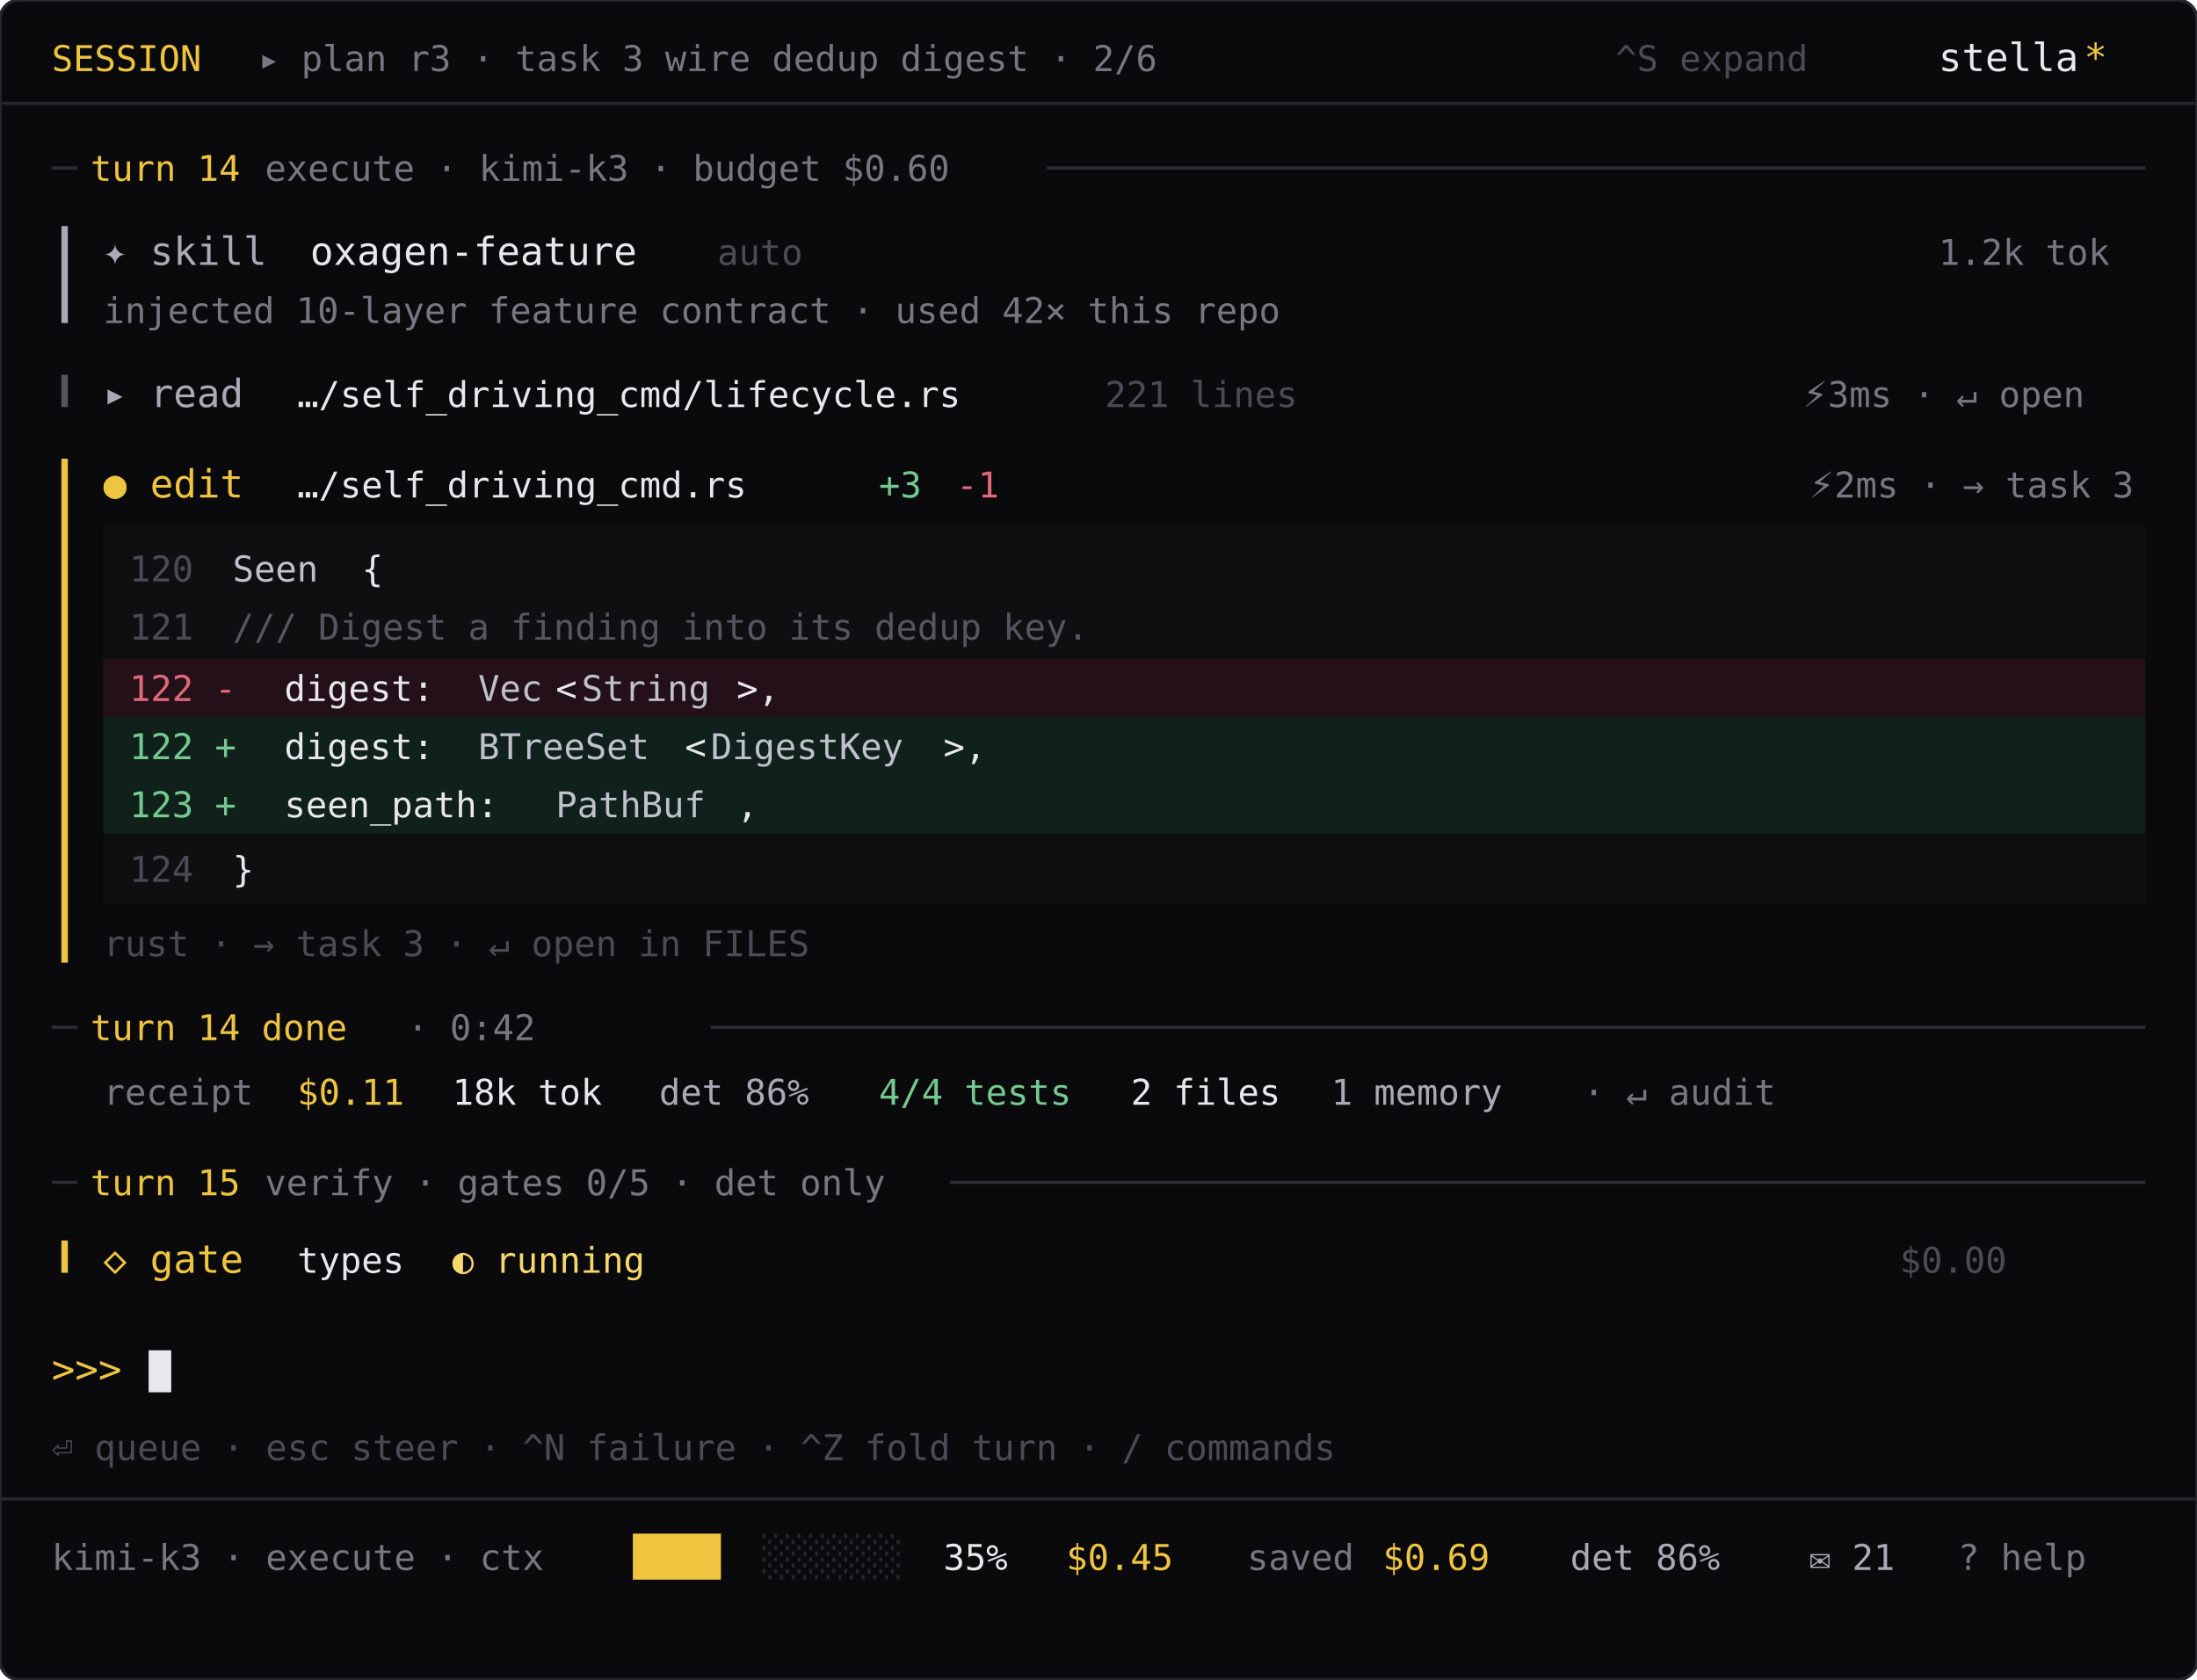
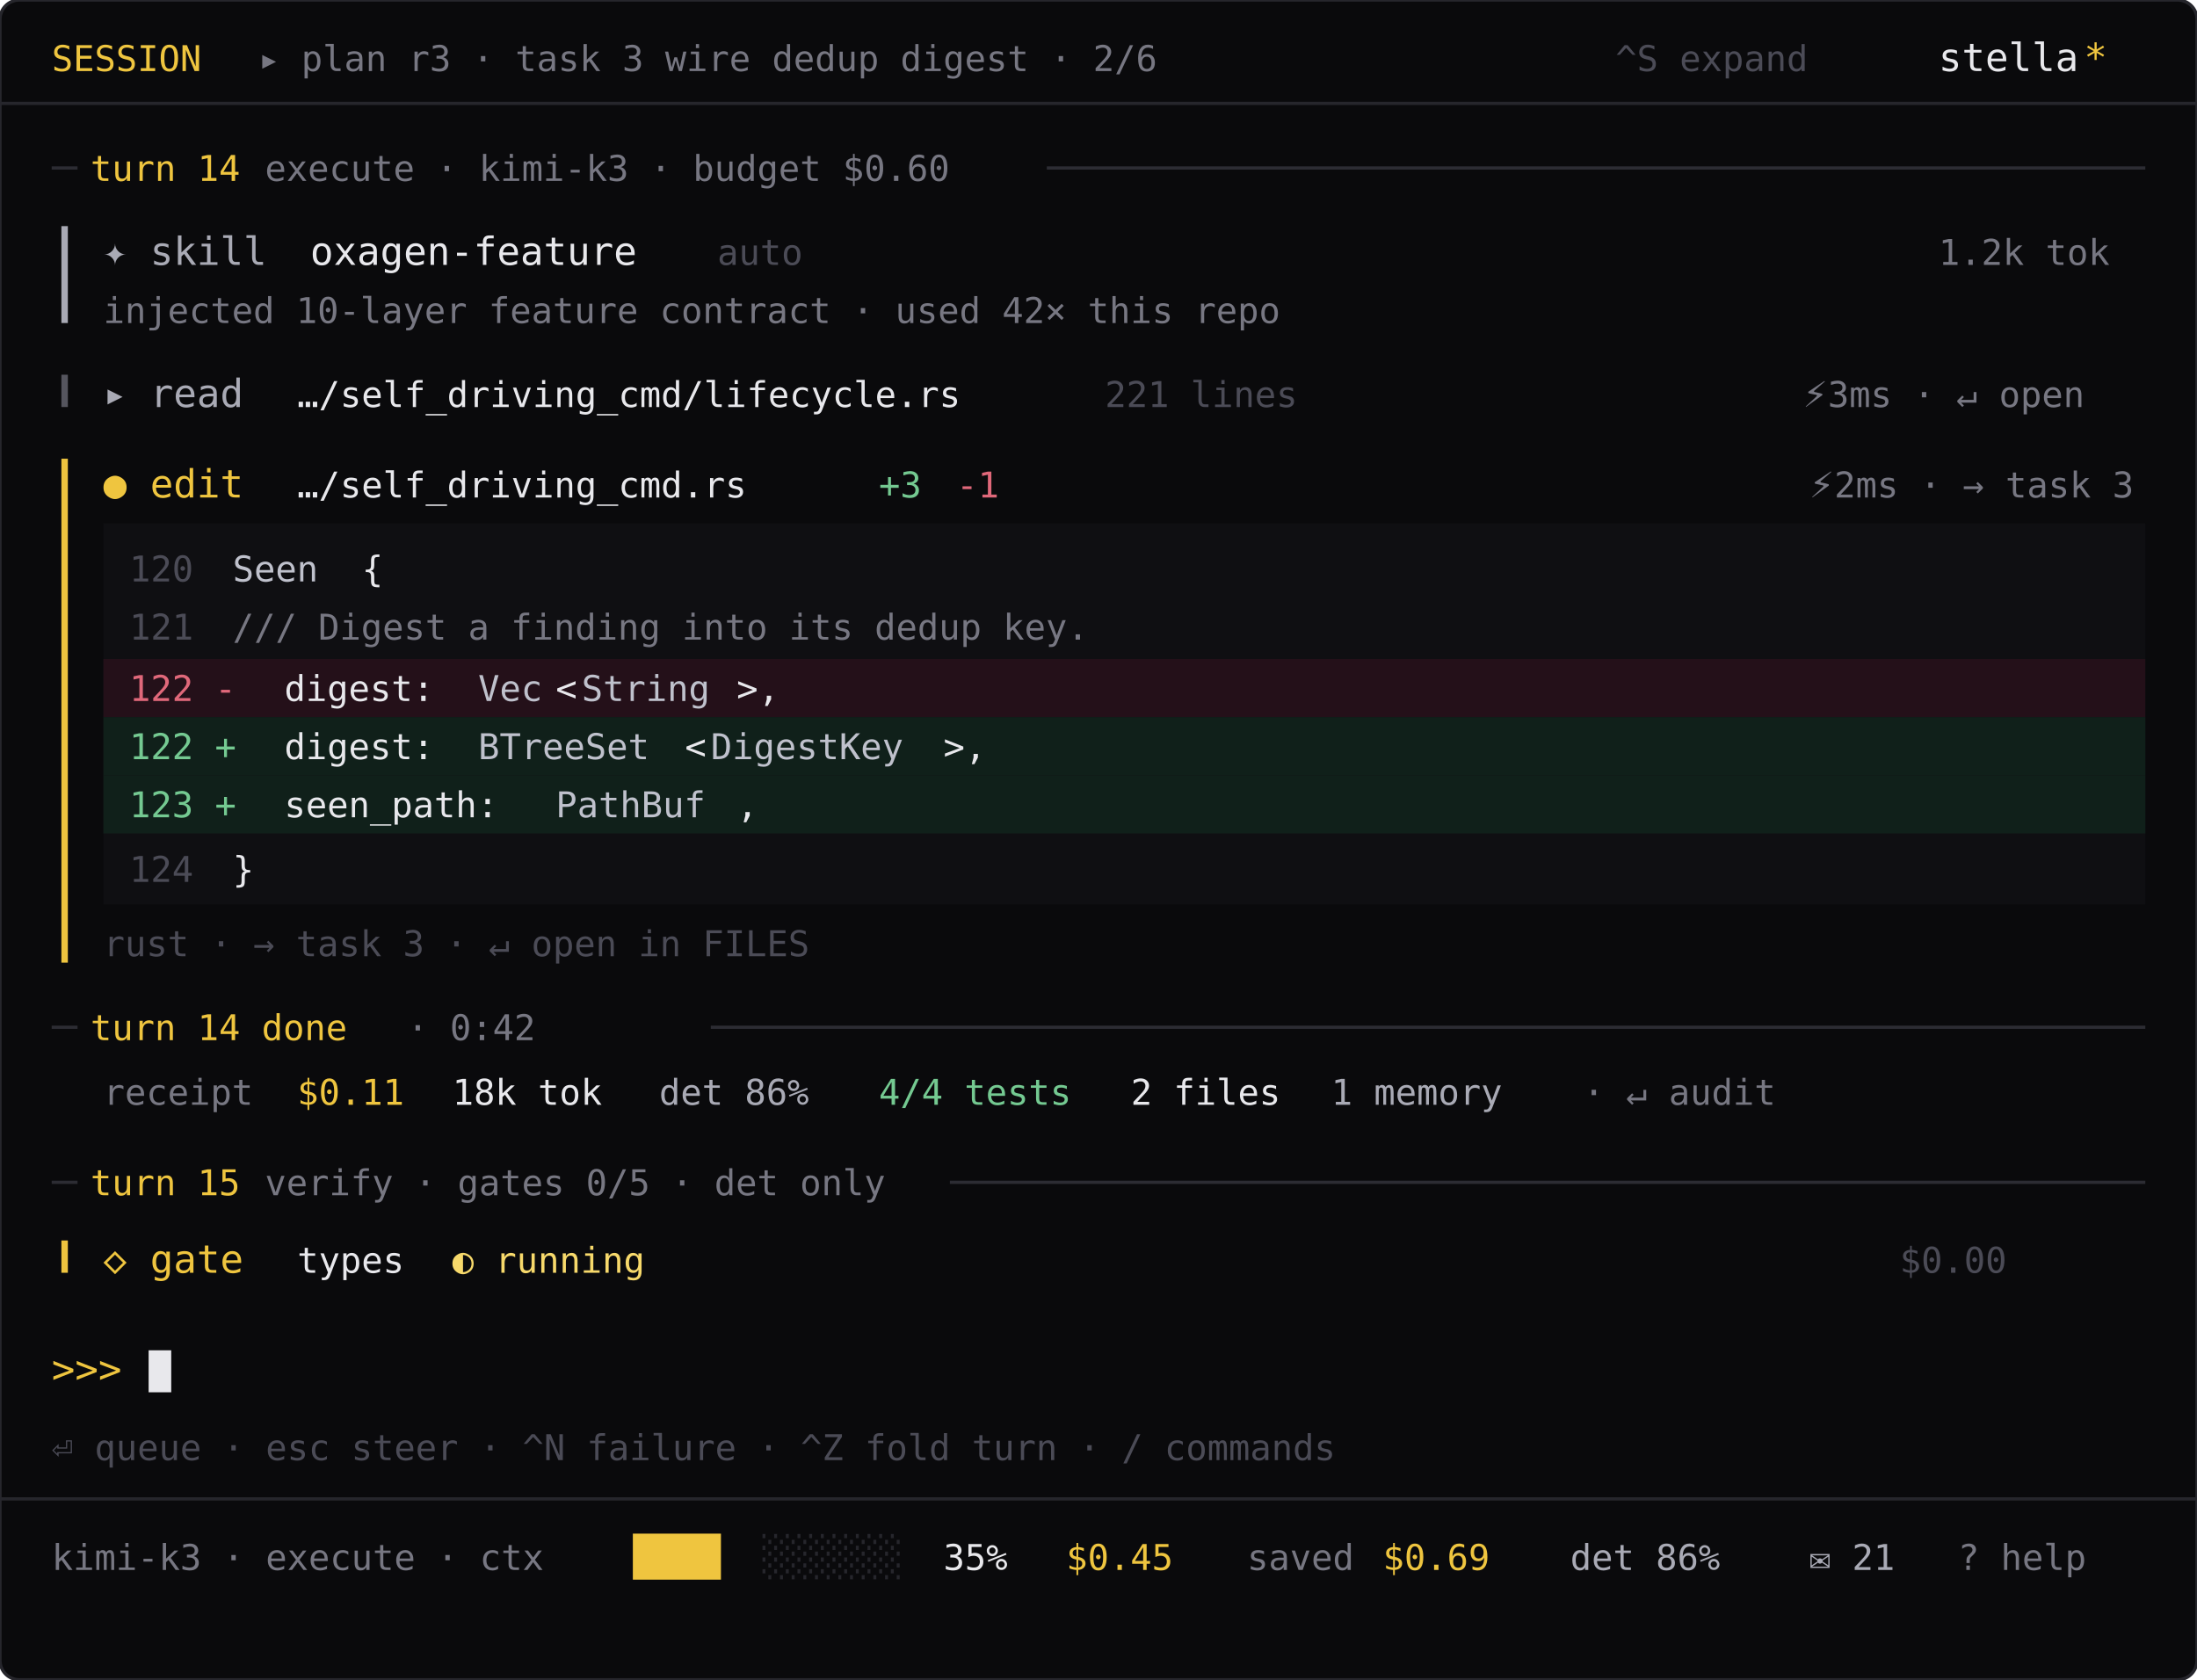
<svg xmlns="http://www.w3.org/2000/svg" viewBox="0 0 680 520" width="680" height="520" font-family="DejaVu Sans Mono, JetBrains Mono, monospace">
  <rect x="0" y="0" width="680" height="520" rx="6" fill="#0A0A0C" stroke="#26262C" stroke-width="1" />
  <text x="16" y="22" font-size="11" fill="#EFC53F" font-weight="500">SESSION</text>
  <text x="80" y="22" font-size="11" fill="#777782">▸ plan r3 · task 3 wire dedup digest · 2/6</text>
  <text x="500" y="22" font-size="11" fill="#4B4B56">^S expand</text>
  <text x="600" y="22" font-size="12" fill="#E8E8EC" font-weight="500">stella</text>
  <text x="645" y="22" font-size="12" fill="#EFC53F" font-weight="500">*</text>
  <line x1="0" y1="32" x2="680" y2="32" stroke="#26262C" stroke-width="1" />
  <line x1="16" y1="52" x2="664" y2="52" stroke="#2C2C33" stroke-width="1" />
  <rect x="24" y="44" width="300" height="14" fill="#0A0A0C" />
  <text x="28" y="56" font-size="11" fill="#EFC53F">turn 14</text>
  <text x="82" y="56" font-size="11" fill="#777782">execute · kimi-k3 · budget $0.60</text>
  <line x1="20" y1="70" x2="20" y2="100" stroke="#A9AAB5" stroke-width="2" />
  <text x="32" y="82" font-size="12" fill="#A9AAB5">✦ skill</text>
  <text x="96" y="82" font-size="12" fill="#E8E8EC">oxagen-feature</text>
  <text x="222" y="82" font-size="11" fill="#4B4B56">auto</text>
  <text x="600" y="82" font-size="11" fill="#777782">1.2k tok</text>
  <text x="32" y="100" font-size="11" fill="#777782">injected 10-layer feature contract · used 42× this repo</text>
  <line x1="20" y1="116" x2="20" y2="126" stroke="#55555E" stroke-width="2" />
  <text x="32" y="126" font-size="12" fill="#A9AAB5">▸ read</text>
  <text x="92" y="126" font-size="11" fill="#E8E8EC">…/self_driving_cmd/lifecycle.rs</text>
  <text x="342" y="126" font-size="11" fill="#4B4B56">221 lines</text>
  <text x="558" y="126" font-size="11" fill="#777782">⚡3ms · ↵ open</text>
  <line x1="20" y1="142" x2="20" y2="298" stroke="#EFC53F" stroke-width="2" />
  <text x="32" y="154" font-size="12" fill="#EFC53F">● edit</text>
  <text x="92" y="154" font-size="11" fill="#E8E8EC">…/self_driving_cmd.rs</text>
  <text x="272" y="154" font-size="11" fill="#74C991">+3</text>
  <text x="296" y="154" font-size="11" fill="#E0687A">-1</text>
  <text x="560" y="154" font-size="11" fill="#777782">⚡2ms · → task 3</text>
  <rect x="32" y="162" width="632" height="118" fill="#0F0F12" />
  <text x="40" y="180" font-size="11" fill="#4B4B56">120</text>
  <text x="72" y="180" font-size="11" fill="#BFC1CC">Seen</text>
  <text x="112" y="180" font-size="11" fill="#E8E8EC">{</text>
  <text x="40" y="198" font-size="11" fill="#4B4B56">121</text>
-   <text x="72" y="198" font-size="11" fill="#565660">/// Digest a finding into its dedup key.</text>
+   <text x="72" y="198" font-size="11" fill="#777782">/// Digest a finding into its dedup key.</text>
  <rect x="32" y="204" width="632" height="18" fill="#241019" />
  <text x="40" y="217" font-size="11" fill="#E0687A">122 -</text>
  <text x="88" y="217" font-size="11" fill="#E8E8EC">digest:</text>
  <text x="148" y="217" font-size="11" fill="#BFC1CC">Vec</text>
  <text x="172" y="217" font-size="11" fill="#E8E8EC">&lt;</text>
  <text x="180" y="217" font-size="11" fill="#BFC1CC">String</text>
  <text x="228" y="217" font-size="11" fill="#E8E8EC">&gt;,</text>
  <rect x="32" y="222" width="632" height="18" fill="#10201A" />
  <text x="40" y="235" font-size="11" fill="#74C991">122 +</text>
  <text x="88" y="235" font-size="11" fill="#E8E8EC">digest:</text>
  <text x="148" y="235" font-size="11" fill="#BFC1CC">BTreeSet</text>
  <text x="212" y="235" font-size="11" fill="#E8E8EC">&lt;</text>
  <text x="220" y="235" font-size="11" fill="#BFC1CC">DigestKey</text>
  <text x="292" y="235" font-size="11" fill="#E8E8EC">&gt;,</text>
  <rect x="32" y="240" width="632" height="18" fill="#10201A" />
  <text x="40" y="253" font-size="11" fill="#74C991">123 +</text>
  <text x="88" y="253" font-size="11" fill="#E8E8EC">seen_path:</text>
  <text x="172" y="253" font-size="11" fill="#BFC1CC">PathBuf</text>
  <text x="228" y="253" font-size="11" fill="#E8E8EC">,</text>
  <text x="40" y="273" font-size="11" fill="#4B4B56">124</text>
  <text x="72" y="273" font-size="11" fill="#E8E8EC">}</text>
  <text x="32" y="296" font-size="11" fill="#4B4B56">rust · → task 3 · ↵ open in FILES</text>
  <line x1="16" y1="318" x2="664" y2="318" stroke="#2C2C33" stroke-width="1" />
  <rect x="24" y="310" width="196" height="14" fill="#0A0A0C" />
  <text x="28" y="322" font-size="11" fill="#EFC53F">turn 14 done</text>
  <text x="126" y="322" font-size="11" fill="#777782">· 0:42</text>
  <text x="32" y="342" font-size="11" fill="#777782">receipt</text>
  <text x="92" y="342" font-size="11" fill="#EFC53F">$0.11</text>
  <text x="140" y="342" font-size="11" fill="#E8E8EC">18k tok</text>
  <text x="204" y="342" font-size="11" fill="#A9AAB5">det 86%</text>
  <text x="272" y="342" font-size="11" fill="#74C991">4/4 tests</text>
  <text x="350" y="342" font-size="11" fill="#E8E8EC">2 files</text>
  <text x="412" y="342" font-size="11" fill="#A9AAB5">1 memory</text>
  <text x="490" y="342" font-size="11" fill="#777782">· ↵ audit</text>
  <line x1="16" y1="366" x2="664" y2="366" stroke="#2C2C33" stroke-width="1" />
  <rect x="24" y="358" width="270" height="14" fill="#0A0A0C" />
  <text x="28" y="370" font-size="11" fill="#EFC53F">turn 15</text>
  <text x="82" y="370" font-size="11" fill="#777782">verify · gates 0/5 · det only</text>
  <line x1="20" y1="384" x2="20" y2="394" stroke="#EFC53F" stroke-width="2" />
  <text x="32" y="394" font-size="12" fill="#EFC53F">◇ gate</text>
  <text x="92" y="394" font-size="11" fill="#E8E8EC">types</text>
  <text x="140" y="394" font-size="11" fill="#F7D96B">◐ running</text>
  <text x="588" y="394" font-size="11" fill="#4B4B56">$0.00</text>
  <text x="16" y="428" font-size="12" fill="#EFC53F" font-weight="500">&gt;&gt;&gt;</text>
  <rect x="46" y="418" width="7" height="13" fill="#E8E8EC" />
  <text x="16" y="452" font-size="11" fill="#4B4B56">⏎ queue · esc steer · ^N failure · ^Z fold turn · / commands</text>
  <line x1="0" y1="464" x2="680" y2="464" stroke="#26262C" stroke-width="1" />
  <text x="16" y="486" font-size="11" fill="#777782">kimi-k3 · execute · ctx</text>
  <text x="196" y="486" font-size="12" fill="#EFC53F">███▊</text>
  <text x="236" y="486" font-size="12" fill="#26262C">░░░░░░</text>
  <text x="292" y="486" font-size="11" fill="#E8E8EC">35%</text>
  <text x="330" y="486" font-size="11" fill="#EFC53F">$0.45</text>
  <text x="386" y="486" font-size="11" fill="#777782">saved</text>
  <text x="428" y="486" font-size="11" fill="#EFC53F">$0.69</text>
  <text x="486" y="486" font-size="11" fill="#A9AAB5">det 86%</text>
  <text x="560" y="486" font-size="11" fill="#A9AAB5">✉ 21</text>
  <text x="606" y="486" font-size="11" fill="#777782">? help</text>
</svg>
